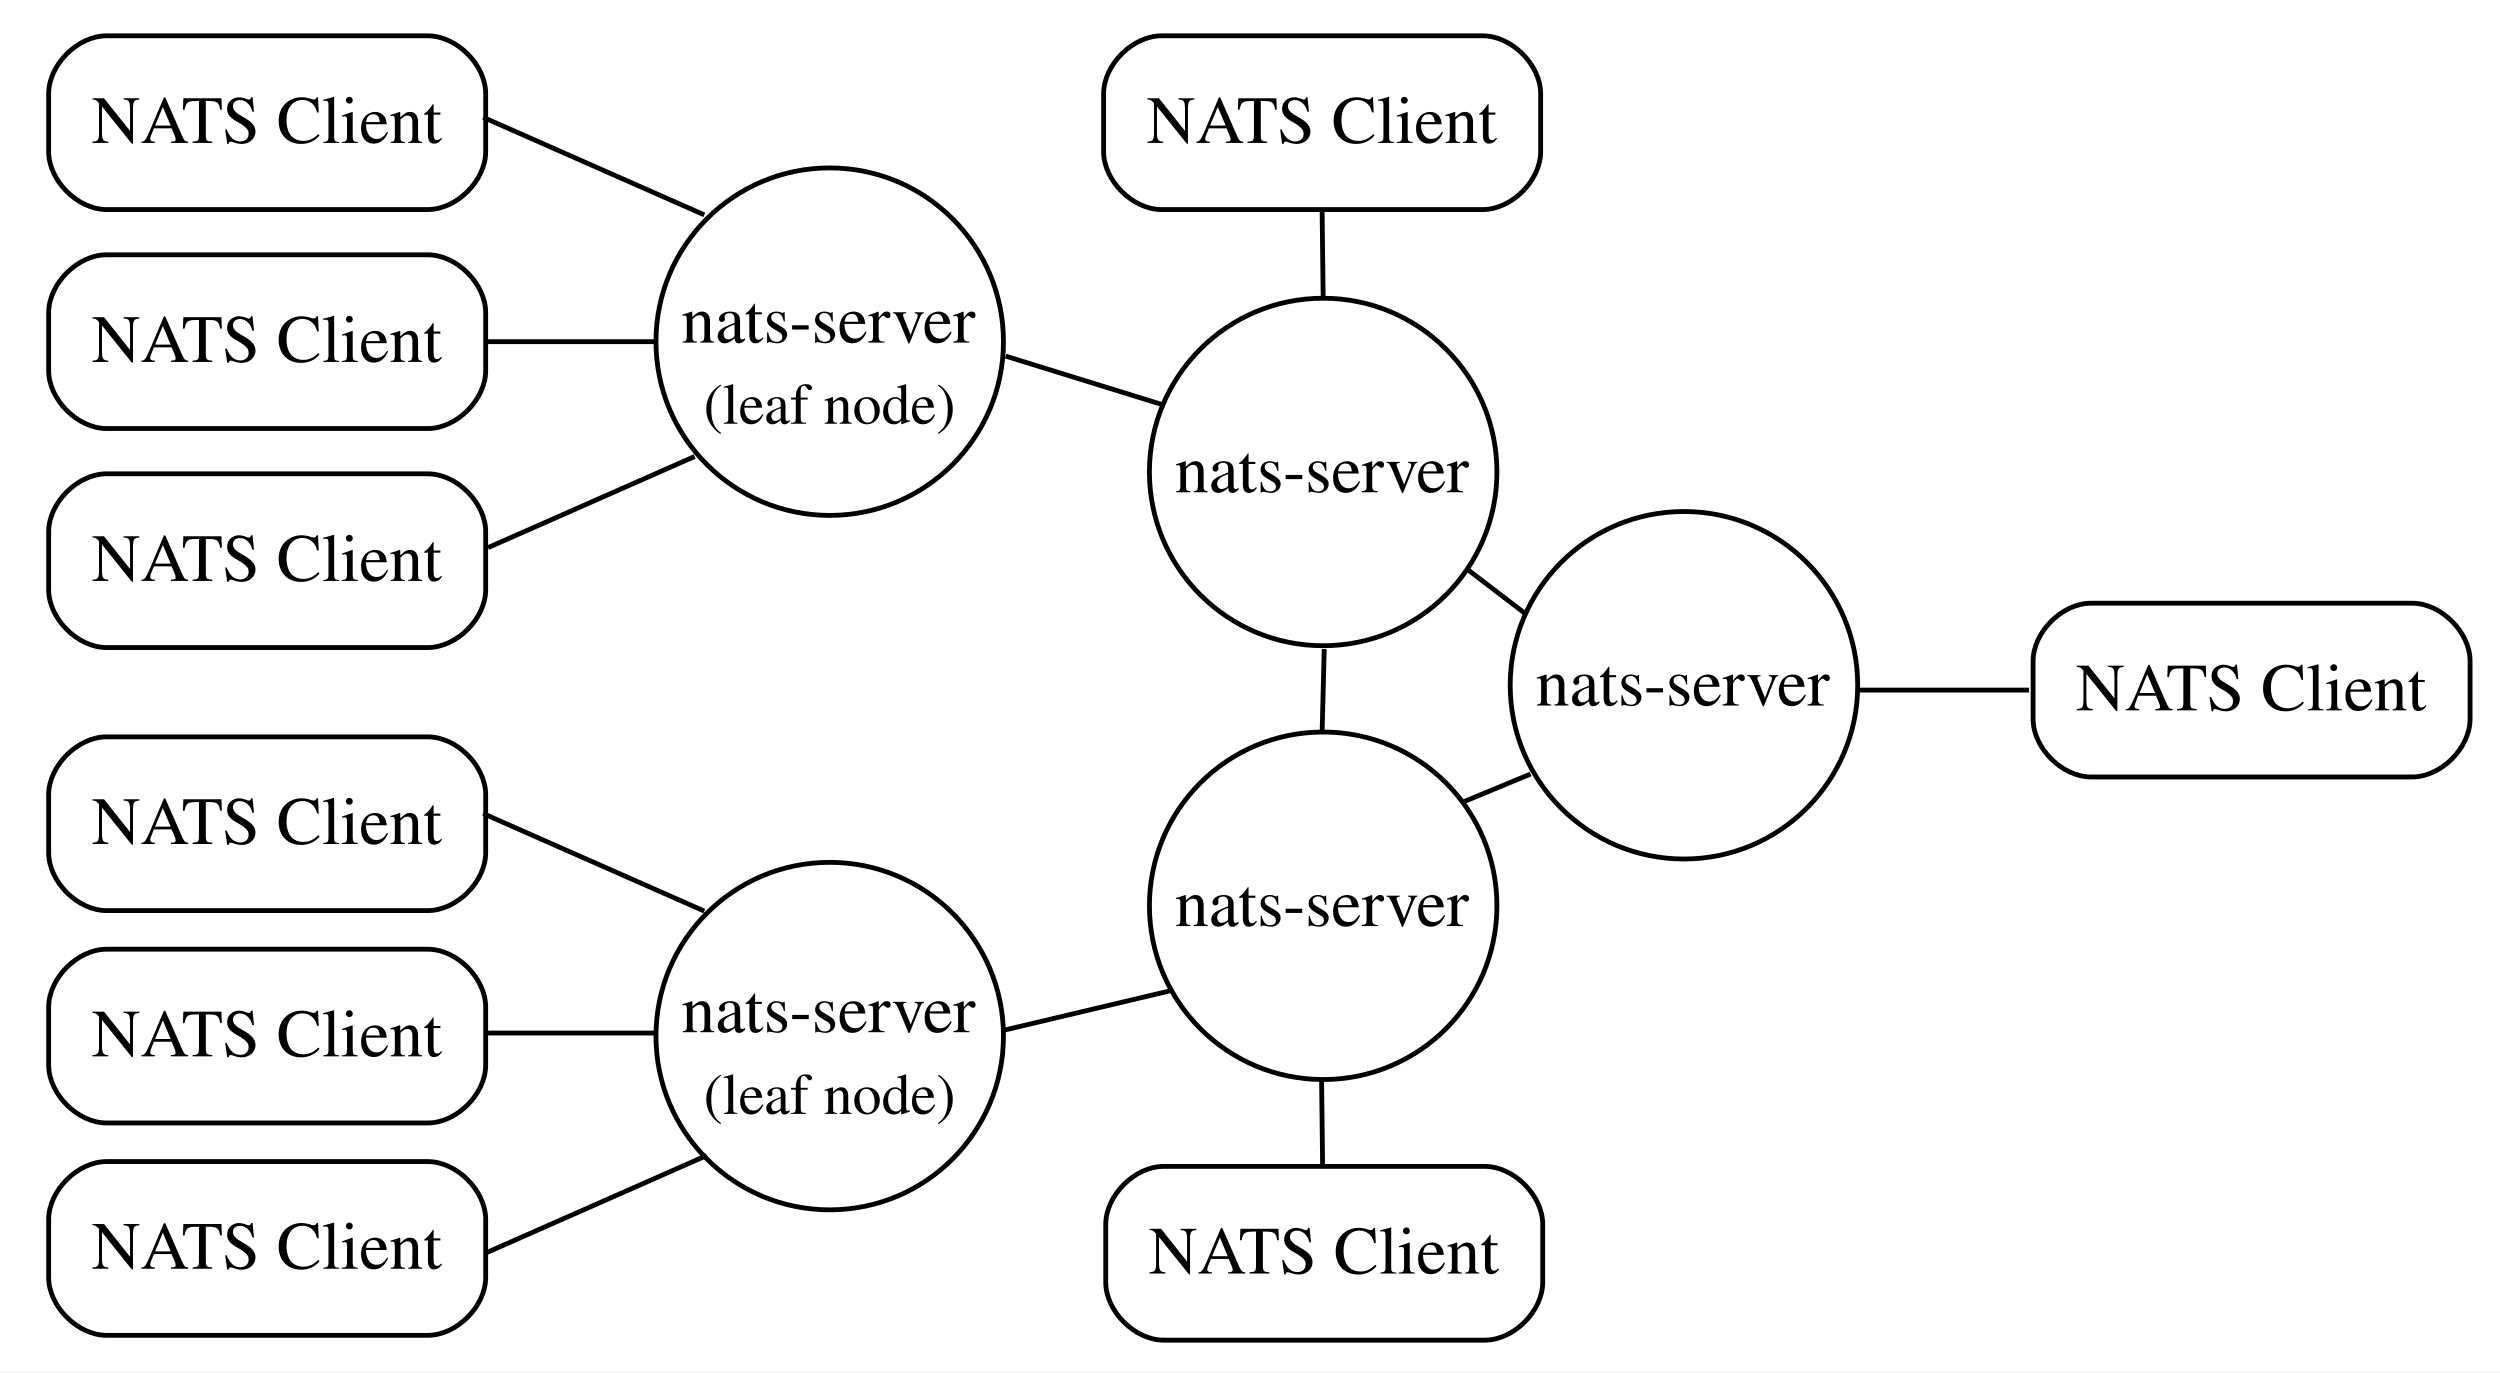
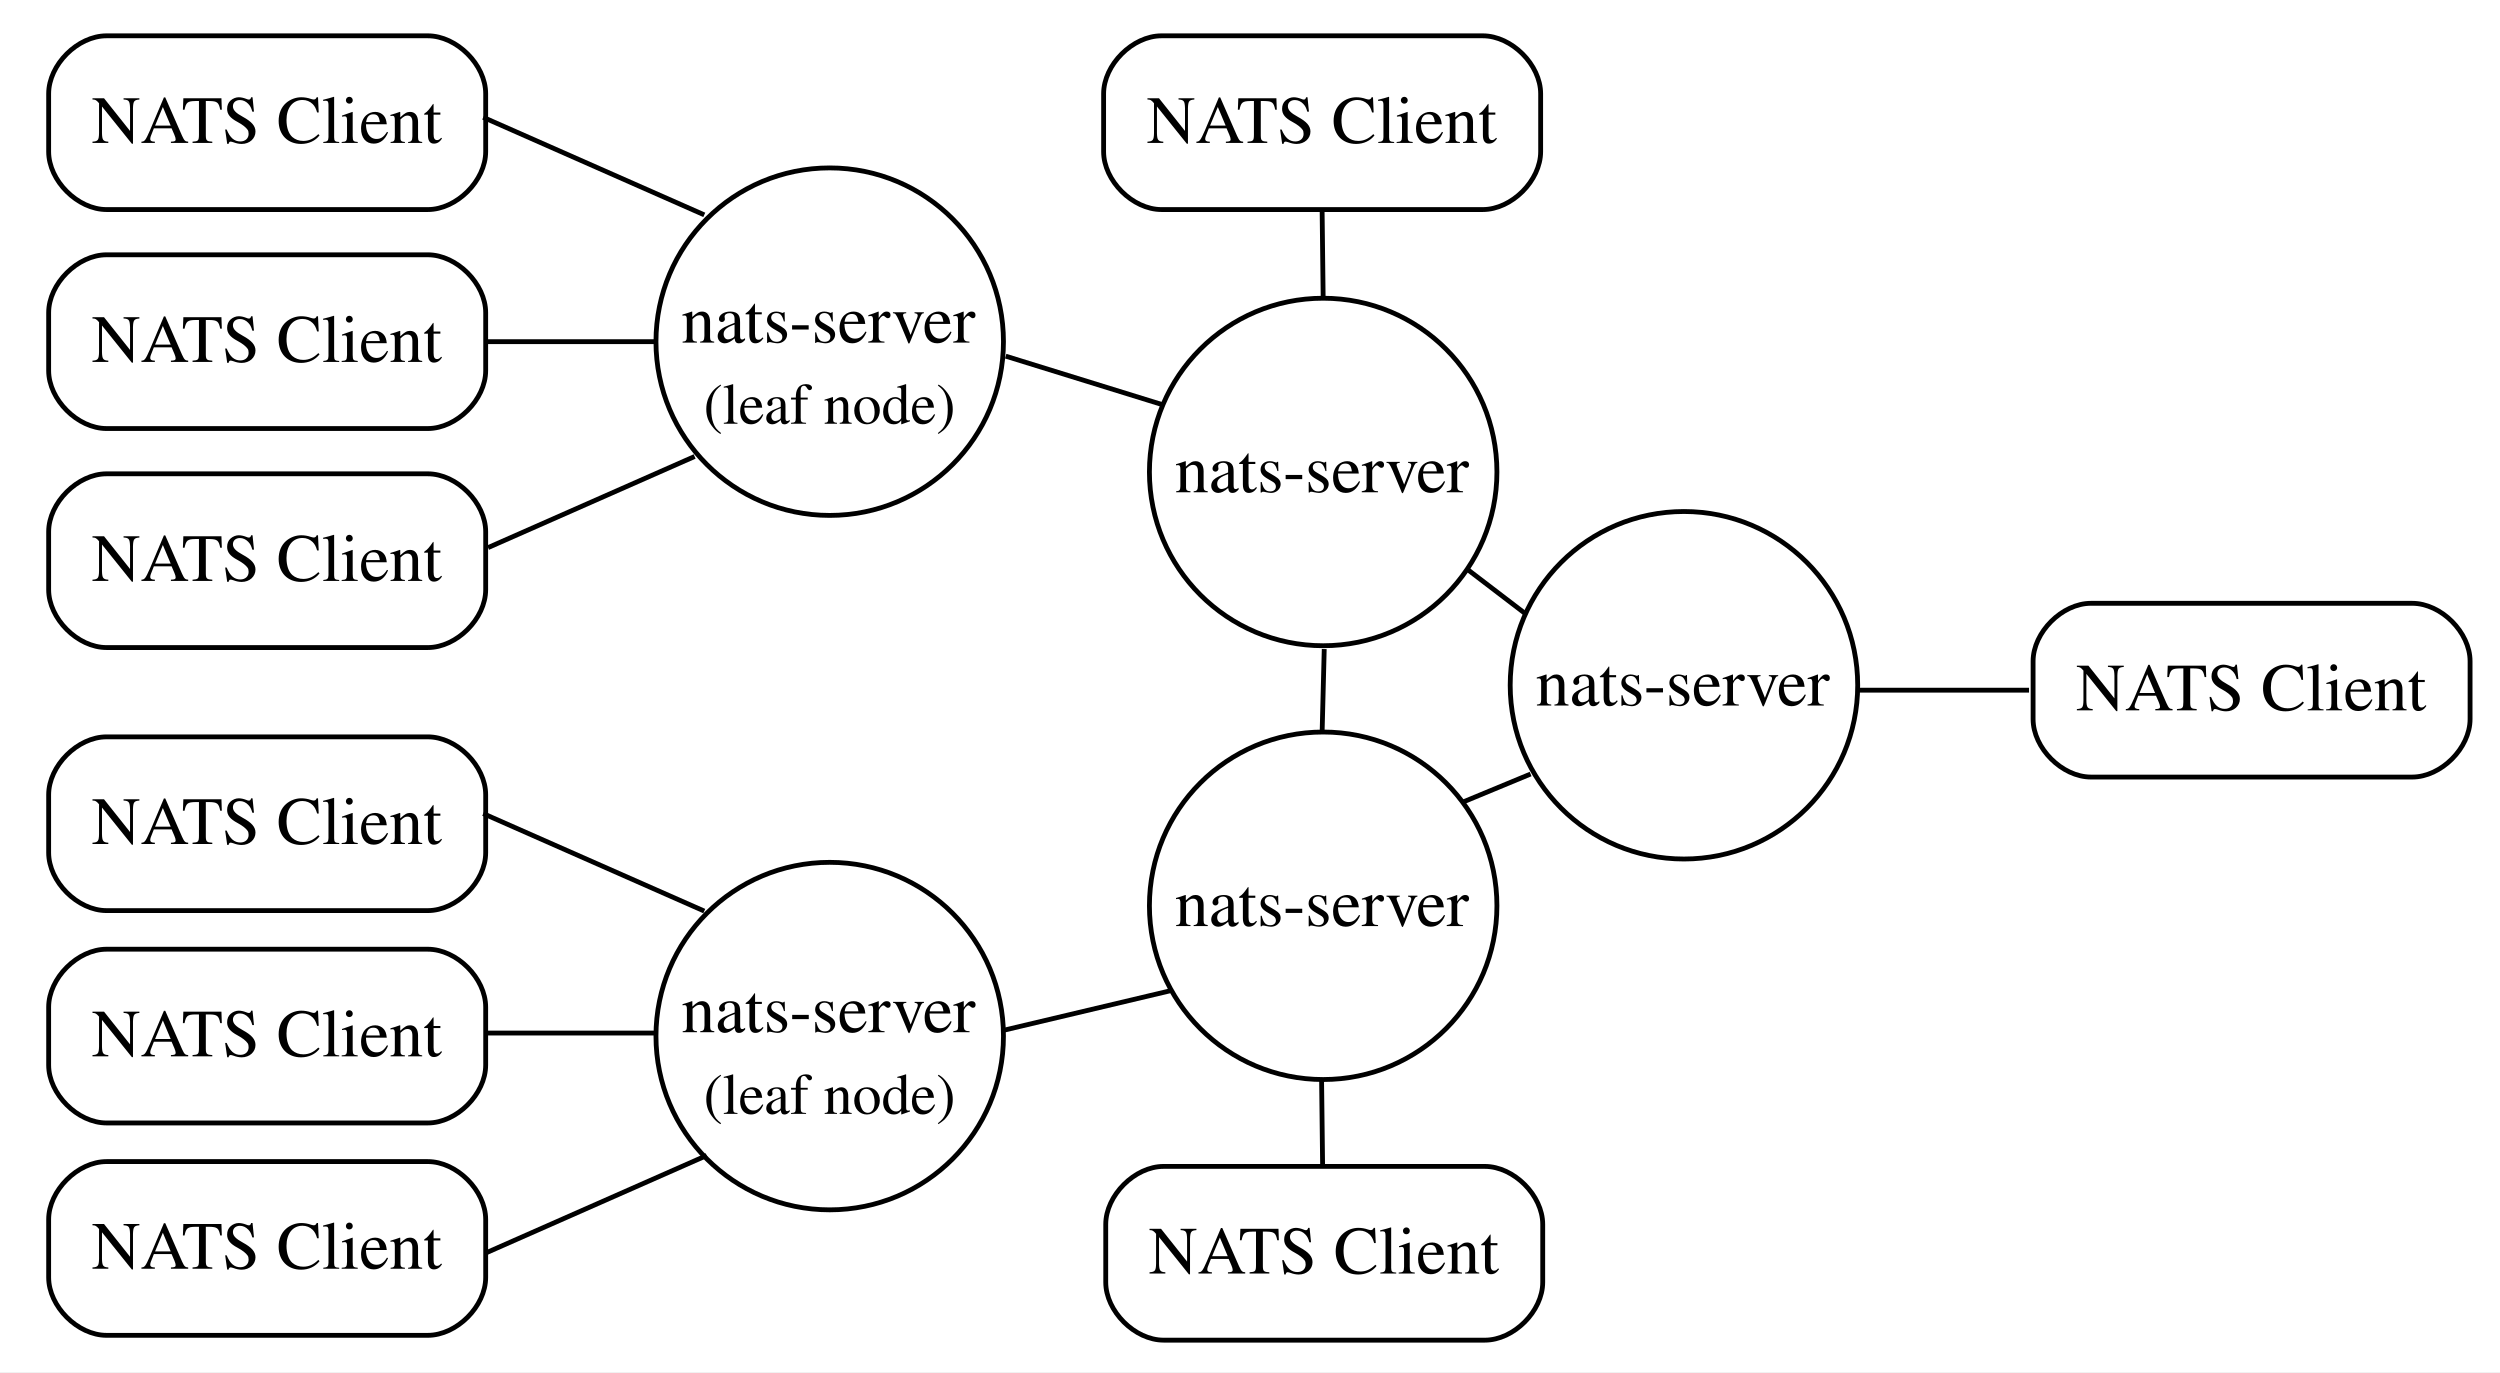
- <svg xmlns="http://www.w3.org/2000/svg" id="Layer_1" data-name="Layer 1" viewBox="0 0 517.98 284.28">
+ <svg xmlns="http://www.w3.org/2000/svg" id="b9fe019c-436b-4f14-b40c-b4e32942ad30" data-name="Layer 1" width="517.98" height="284.28" viewBox="0 0 517.98 284.28">
  <defs>
-     <style>.cls-1{fill:#fff;}.cls-2{fill:none;stroke:#000;}.cls-3,.cls-5{isolation:isolate;font-family:Times-Roman, Times;}.cls-3{font-size:14px;}.cls-4{letter-spacing:-0.11em;}.cls-5{font-size:12px;}</style>
+     <style>
+       .b2243f01-c857-4e5a-b917-9c41ce3fa7f7 {
+         fill: #fff;
+       }
+ 
+       .e737d7cf-0331-4f19-bfd6-2904cd36792d {
+         fill: none;
+         stroke: #000;
+       }
+ 
+       .a1af20ab-b55a-4aa0-83dd-2cc159cf1f31, .b282df2a-243a-4fdf-91b9-92f59d3db9cc, .bb964b9b-bf03-4632-b0f6-72d0d2260a4e, .fbdf9cb4-b149-4977-aedb-04a042377426 {
+         isolation: isolate;
+       }
+ 
+       .bb964b9b-bf03-4632-b0f6-72d0d2260a4e, .fbdf9cb4-b149-4977-aedb-04a042377426 {
+         font-size: 14px;
+       }
+ 
+       .a1af20ab-b55a-4aa0-83dd-2cc159cf1f31, .bb964b9b-bf03-4632-b0f6-72d0d2260a4e, .fbdf9cb4-b149-4977-aedb-04a042377426 {
+         font-family: Times-Roman, Times;
+       }
+ 
+       .bb964b9b-bf03-4632-b0f6-72d0d2260a4e {
+         letter-spacing: -0.16em;
+       }
+ 
+       .a1af20ab-b55a-4aa0-83dd-2cc159cf1f31 {
+         font-size: 12px;
+       }
+     </style>
  </defs>
-   <polygon class="cls-1" points="0 284.28 0 0 517.98 0 517.98 284.28 0 284.28" />
-   <g id="node1">
-     <path class="cls-2" d="M82.64,22H16.09c-6,0-12,6-12,12V46c0,6,6,12,12,12H82.64c6,0,12-6,12-12V34c0-6-6-12-12-12" transform="translate(5.99 174.67)" />
-     <text class="cls-3" transform="translate(18.99 218.87)">N<tspan class="cls-4" x="10.11" y="0">A</tspan>
-       <tspan x="18.67" y="0">TS Client</tspan>
-     </text>
+   <polygon class="b2243f01-c857-4e5a-b917-9c41ce3fa7f7" points="0 284.28 0 0 517.98 0 517.98 284.28 0 284.28" />
+   <g id="e809e401-1a8c-4a1e-9bb5-ad22018c4418" data-name="node1">
+     <path class="e737d7cf-0331-4f19-bfd6-2904cd36792d" d="M88.63,196.67H22.08c-6,0-12,6-12,12v12c0,6,6,12,12,12H88.63c6,0,12-6,12-12v-12c0-6-6-12-12-12" />
+     <g class="b282df2a-243a-4fdf-91b9-92f59d3db9cc">
+       <text class="fbdf9cb4-b149-4977-aedb-04a042377426" transform="translate(18.99 218.87)">N</text>
+       <text class="bb964b9b-bf03-4632-b0f6-72d0d2260a4e" transform="translate(29.1 218.87)">A</text>
+       <text class="fbdf9cb4-b149-4977-aedb-04a042377426" transform="translate(37.66 218.87)">TS Client</text>
+     </g>
  </g>
-   <g id="node2">
-     <circle class="cls-2" cx="274.15" cy="187.67" r="36" />
-     <text class="cls-3" transform="translate(243.44 191.87)">nats-server</text>
+   <g id="b00504cf-9ba6-4f40-9a60-e158b7e4d2a1" data-name="node2">
+     <circle class="e737d7cf-0331-4f19-bfd6-2904cd36792d" cx="274.15" cy="187.67" r="36" />
+     <text class="fbdf9cb4-b149-4977-aedb-04a042377426" transform="translate(243.44 191.87)">nats-server</text>
  </g>
-   <g id="edge1">
-     <path class="cls-2" d="M201.64,38.87l34.79-8.25" transform="translate(5.99 174.67)" />
+   <g id="a74ebd95-6d42-4470-b9d4-37708412a277" data-name="edge1">
+     <path class="e737d7cf-0331-4f19-bfd6-2904cd36792d" d="M207.63,213.54l34.79-8.25" />
  </g>
-   <g id="node3">
-     <path class="cls-2" d="M493.79-49.69H427.25c-6,0-12,6-12,12v12c0,6,6,12,12,12h66.54c6,0,12-6,12-12v-12c0-6-6-12-12-12" transform="translate(5.99 174.67)" />
-     <text class="cls-3" transform="translate(430.14 147.18)">N<tspan class="cls-4" x="10.11" y="0">A</tspan>
-       <tspan x="18.67" y="0">TS Client</tspan>
-     </text>
+   <g id="a591cbdf-0f19-4462-8fe7-d83f2fac8c1f" data-name="node3">
+     <path class="e737d7cf-0331-4f19-bfd6-2904cd36792d" d="M499.78,125H433.24c-6,0-12,6-12,12v12c0,6,6,12,12,12h66.54c6,0,12-6,12-12V137c0-6-6-12-12-12" />
+     <g class="b282df2a-243a-4fdf-91b9-92f59d3db9cc">
+       <text class="fbdf9cb4-b149-4977-aedb-04a042377426" transform="translate(430.14 147.18)">N</text>
+       <text class="bb964b9b-bf03-4632-b0f6-72d0d2260a4e" transform="translate(440.25 147.18)">A</text>
+       <text class="fbdf9cb4-b149-4977-aedb-04a042377426" transform="translate(448.81 147.18)">TS Client</text>
+     </g>
  </g>
-   <g id="edge2">
-     <path class="cls-2" d="M378.66-31.69h35.75" transform="translate(5.99 174.67)" />
+   <g id="a7740c85-9a21-4327-8c98-1d616d4b1668" data-name="edge2">
+     <path class="e737d7cf-0331-4f19-bfd6-2904cd36792d" d="M384.65,143H420.4" />
  </g>
-   <g id="node2-2" data-name="node2">
-     <circle class="cls-2" cx="348.9" cy="141.98" r="36" />
-     <text class="cls-3" transform="translate(318.19 146.18)">nats-server</text>
+   <g id="a6e6a76a-862d-4f05-a377-c44e2fb9085a" data-name="node2-2">
+     <circle class="e737d7cf-0331-4f19-bfd6-2904cd36792d" cx="348.9" cy="141.98" r="36" />
+     <text class="fbdf9cb4-b149-4977-aedb-04a042377426" transform="translate(318.19 146.18)">nats-server</text>
  </g>
-   <g id="node2-3" data-name="node2">
-     <circle class="cls-2" cx="274.15" cy="97.79" r="36" />
-     <text class="cls-3" transform="translate(243.44 101.99)">nats-server</text>
+   <g id="e03a5faa-7288-4db1-ae0a-0b4fc23ef593" data-name="node2-3">
+     <circle class="e737d7cf-0331-4f19-bfd6-2904cd36792d" cx="274.15" cy="97.79" r="36" />
+     <text class="fbdf9cb4-b149-4977-aedb-04a042377426" transform="translate(243.44 101.99)">nats-server</text>
  </g>
-   <g id="edge1-2" data-name="edge1">
-     <path class="cls-2" d="M268.38-40.19l-.43,17" transform="translate(5.99 174.67)" />
+   <g id="b89257bc-07bc-4f91-acc0-f5d5e8daf00c" data-name="edge1-2">
+     <path class="e737d7cf-0331-4f19-bfd6-2904cd36792d" d="M274.37,134.48l-.43,17" />
  </g>
-   <g id="edge2-2" data-name="edge2">
-     <path class="cls-2" d="M298.16-56.61l12,9.17" transform="translate(5.99 174.67)" />
+   <g id="b1cb59c6-d0ca-4dda-a636-6ab31e4f6fe0" data-name="edge2-2">
+     <path class="e737d7cf-0331-4f19-bfd6-2904cd36792d" d="M304.15,118.06l12,9.17" />
  </g>
-   <g id="edge2-3" data-name="edge2">
-     <path class="cls-2" d="M297.19-8.52l13.95-5.78" transform="translate(5.99 174.67)" />
+   <g id="aeee4848-f37f-4e38-b2b7-431195de0482" data-name="edge2-3">
+     <path class="e737d7cf-0331-4f19-bfd6-2904cd36792d" d="M303.18,166.15l13.95-5.78" />
  </g>
-   <g id="node2-4" data-name="node2">
-     <circle class="cls-2" cx="171.91" cy="214.67" r="36" />
-     <text class="cls-3" transform="translate(141.2 213.87)">nats-server</text>
+   <g id="ae640e6e-1bf8-4bca-b92c-60550faf2be8" data-name="node2-4">
+     <circle class="e737d7cf-0331-4f19-bfd6-2904cd36792d" cx="171.91" cy="214.67" r="36" />
+     <text class="fbdf9cb4-b149-4977-aedb-04a042377426" transform="translate(141.2 213.87)">nats-server</text>
  </g>
-   <circle class="cls-2" cx="171.91" cy="70.79" r="36" />
-   <text class="cls-3" transform="translate(141.18 70.99)">nats-server</text>
-   <text class="cls-5" transform="translate(145.76 87.79)">(leaf node)</text>
-   <text class="cls-5" transform="translate(145.76 230.79)">(leaf node)</text>
-   <g id="edge1-3" data-name="edge1">
-     <path class="cls-2" d="M202.38-100.88l32.3,10" transform="translate(5.99 174.67)" />
+   <circle class="e737d7cf-0331-4f19-bfd6-2904cd36792d" cx="171.91" cy="70.79" r="36" />
+   <text class="fbdf9cb4-b149-4977-aedb-04a042377426" transform="translate(141.18 70.99)">nats-server</text>
+   <text class="a1af20ab-b55a-4aa0-83dd-2cc159cf1f31" transform="translate(145.76 87.79)">(leaf node)</text>
+   <text class="a1af20ab-b55a-4aa0-83dd-2cc159cf1f31" transform="translate(145.76 230.79)">(leaf node)</text>
+   <g id="e4bc22a2-ef4e-4baf-b690-132c69e8078d" data-name="edge1-3">
+     <path class="e737d7cf-0331-4f19-bfd6-2904cd36792d" d="M208.37,73.79l32.3,10" />
  </g>
-   <g id="node1-2" data-name="node1">
-     <path class="cls-2" d="M82.64-167.25H16.09c-6,0-12,6-12,12v12c0,6,6,12,12,12H82.64c6,0,12-6,12-12v-12c0-6-6-12-12-12" transform="translate(5.99 174.67)" />
-     <text class="cls-3" transform="translate(18.99 29.62)">N<tspan class="cls-4" x="10.11" y="0">A</tspan>
-       <tspan x="18.67" y="0">TS Client</tspan>
-     </text>
+   <g id="a897fdff-4668-4f48-a3f4-214b21b84ccf" data-name="node1-2">
+     <path class="e737d7cf-0331-4f19-bfd6-2904cd36792d" d="M88.63,7.42H22.08c-6,0-12,6-12,12v12c0,6,6,12,12,12H88.63c6,0,12-6,12-12v-12c0-6-6-12-12-12" />
+     <g class="b282df2a-243a-4fdf-91b9-92f59d3db9cc">
+       <text class="fbdf9cb4-b149-4977-aedb-04a042377426" transform="translate(18.99 29.62)">N</text>
+       <text class="bb964b9b-bf03-4632-b0f6-72d0d2260a4e" transform="translate(29.1 29.62)">A</text>
+       <text class="fbdf9cb4-b149-4977-aedb-04a042377426" transform="translate(37.66 29.62)">TS Client</text>
+     </g>
  </g>
-   <g id="node1-3" data-name="node1">
-     <path class="cls-2" d="M82.64-121.88H16.09c-6,0-12,6-12,12v12c0,6,6,12,12,12H82.64c6,0,12-6,12-12v-12c0-6-6-12-12-12" transform="translate(5.99 174.67)" />
-     <text class="cls-3" transform="translate(18.99 74.99)">N<tspan class="cls-4" x="10.11" y="0">A</tspan>
-       <tspan x="18.67" y="0">TS Client</tspan>
-     </text>
+   <g id="bf33370d-4596-4dd8-b779-ca75e3e5493c" data-name="node1-3">
+     <path class="e737d7cf-0331-4f19-bfd6-2904cd36792d" d="M88.63,52.79H22.08c-6,0-12,6-12,12v12c0,6,6,12,12,12H88.63c6,0,12-6,12-12v-12c0-6-6-12-12-12" />
+     <g class="b282df2a-243a-4fdf-91b9-92f59d3db9cc">
+       <text class="fbdf9cb4-b149-4977-aedb-04a042377426" transform="translate(18.99 74.99)">N</text>
+       <text class="bb964b9b-bf03-4632-b0f6-72d0d2260a4e" transform="translate(29.1 74.99)">A</text>
+       <text class="fbdf9cb4-b149-4977-aedb-04a042377426" transform="translate(37.66 74.99)">TS Client</text>
+     </g>
  </g>
-   <g id="node1-4" data-name="node1">
-     <path class="cls-2" d="M82.64-76.5H16.09c-6,0-12,6-12,12v12c0,6,6,12,12,12H82.64c6,0,12-6,12-12v-12c0-6-6-12-12-12" transform="translate(5.99 174.67)" />
-     <text class="cls-3" transform="translate(18.99 120.37)">N<tspan class="cls-4" x="10.11" y="0">A</tspan>
-       <tspan x="18.67" y="0">TS Client</tspan>
-     </text>
+   <g id="a9dddcaa-7212-4898-b8ee-aa11cb8187f0" data-name="node1-4">
+     <path class="e737d7cf-0331-4f19-bfd6-2904cd36792d" d="M88.63,98.17H22.08c-6,0-12,6-12,12v12c0,6,6,12,12,12H88.63c6,0,12-6,12-12v-12c0-6-6-12-12-12" />
+     <g class="b282df2a-243a-4fdf-91b9-92f59d3db9cc">
+       <text class="fbdf9cb4-b149-4977-aedb-04a042377426" transform="translate(18.99 120.37)">N</text>
+       <text class="bb964b9b-bf03-4632-b0f6-72d0d2260a4e" transform="translate(29.1 120.37)">A</text>
+       <text class="fbdf9cb4-b149-4977-aedb-04a042377426" transform="translate(37.66 120.37)">TS Client</text>
+     </g>
  </g>
-   <g id="node1-5" data-name="node1">
-     <path class="cls-2" d="M82.64-22H16.09c-6,0-12,6-12,12V2c0,6,6,12,12,12H82.64c6,0,12-6,12-12V-10c0-6-6-12-12-12" transform="translate(5.99 174.67)" />
-     <text class="cls-3" transform="translate(18.99 174.87)">N<tspan class="cls-4" x="10.11" y="0">A</tspan>
-       <tspan x="18.67" y="0">TS Client</tspan>
-     </text>
+   <g id="a27566a0-bfb5-439c-a9dd-6cce8307277c" data-name="node1-5">
+     <path class="e737d7cf-0331-4f19-bfd6-2904cd36792d" d="M88.63,152.67H22.08c-6,0-12,6-12,12v12c0,6,6,12,12,12H88.63c6,0,12-6,12-12v-12c0-6-6-12-12-12" />
+     <g class="b282df2a-243a-4fdf-91b9-92f59d3db9cc">
+       <text class="fbdf9cb4-b149-4977-aedb-04a042377426" transform="translate(18.99 174.87)">N</text>
+       <text class="bb964b9b-bf03-4632-b0f6-72d0d2260a4e" transform="translate(29.1 174.87)">A</text>
+       <text class="fbdf9cb4-b149-4977-aedb-04a042377426" transform="translate(37.66 174.87)">TS Client</text>
+     </g>
  </g>
-   <g id="node1-6" data-name="node1">
-     <path class="cls-2" d="M82.64,66H16.09c-6,0-12,6-12,12V90c0,6,6,12,12,12H82.64c6,0,12-6,12-12V78c0-6-6-12-12-12" transform="translate(5.99 174.67)" />
-     <text class="cls-3" transform="translate(18.99 262.87)">N<tspan class="cls-4" x="10.11" y="0">A</tspan>
-       <tspan x="18.67" y="0">TS Client</tspan>
-     </text>
+   <g id="bbd30bab-f3c6-4469-8245-57dcc04a30c1" data-name="node1-6">
+     <path class="e737d7cf-0331-4f19-bfd6-2904cd36792d" d="M88.63,240.67H22.08c-6,0-12,6-12,12v12c0,6,6,12,12,12H88.63c6,0,12-6,12-12v-12c0-6-6-12-12-12" />
+     <g class="b282df2a-243a-4fdf-91b9-92f59d3db9cc">
+       <text class="fbdf9cb4-b149-4977-aedb-04a042377426" transform="translate(18.99 262.87)">N</text>
+       <text class="bb964b9b-bf03-4632-b0f6-72d0d2260a4e" transform="translate(29.1 262.87)">A</text>
+       <text class="fbdf9cb4-b149-4977-aedb-04a042377426" transform="translate(37.66 262.87)">TS Client</text>
+     </g>
  </g>
-   <g id="node3-2" data-name="node3">
-     <path class="cls-2" d="M301.65,67H235.11c-6,0-12,6-12,12V91c0,6,6,12,12,12h66.54c6,0,12-6,12-12V79c0-6-6-12-12-12" transform="translate(5.99 174.67)" />
-     <text class="cls-3" transform="translate(238 263.87)">N<tspan class="cls-4" x="10.11" y="0">A</tspan>
-       <tspan x="18.67" y="0">TS Client</tspan>
-     </text>
+   <g id="b8777ff0-5b25-4d3b-a06e-b46253bfb472" data-name="node3-2">
+     <path class="e737d7cf-0331-4f19-bfd6-2904cd36792d" d="M307.64,241.67H241.1c-6,0-12,6-12,12v12c0,6,6,12,12,12h66.54c6,0,12-6,12-12v-12c0-6-6-12-12-12" />
+     <g class="b282df2a-243a-4fdf-91b9-92f59d3db9cc">
+       <text class="fbdf9cb4-b149-4977-aedb-04a042377426" transform="translate(238 263.87)">N</text>
+       <text class="bb964b9b-bf03-4632-b0f6-72d0d2260a4e" transform="translate(248.11 263.87)">A</text>
+       <text class="fbdf9cb4-b149-4977-aedb-04a042377426" transform="translate(256.67 263.87)">TS Client</text>
+     </g>
  </g>
-   <g id="node3-3" data-name="node3">
-     <path class="cls-2" d="M301.22-167.25H234.67c-6,0-12,6-12,12v12c0,6,6,12,12,12h66.55c6,0,12-6,12-12v-12c0-6-6-12-12-12" transform="translate(5.99 174.67)" />
-     <text class="cls-3" transform="translate(237.57 29.62)">N<tspan class="cls-4" x="10.11" y="0">A</tspan>
-       <tspan x="18.67" y="0">TS Client</tspan>
-     </text>
+   <g id="e855abd4-632e-466b-8d79-14a3d537550b" data-name="node3-3">
+     <path class="e737d7cf-0331-4f19-bfd6-2904cd36792d" d="M307.21,7.42H240.66c-6,0-12,6-12,12v12c0,6,6,12,12,12h66.55c6,0,12-6,12-12v-12c0-6-6-12-12-12" />
+     <g class="b282df2a-243a-4fdf-91b9-92f59d3db9cc">
+       <text class="fbdf9cb4-b149-4977-aedb-04a042377426" transform="translate(237.57 29.62)">N</text>
+       <text class="bb964b9b-bf03-4632-b0f6-72d0d2260a4e" transform="translate(247.68 29.62)">A</text>
+       <text class="fbdf9cb4-b149-4977-aedb-04a042377426" transform="translate(256.24 29.62)">TS Client</text>
+     </g>
  </g>
-   <line class="cls-2" x1="100.62" y1="70.79" x2="135.91" y2="70.79" />
-   <line class="cls-2" x1="100.62" y1="214.04" x2="135.91" y2="214.04" />
-   <line class="cls-2" x1="100.12" y1="24.31" x2="145.92" y2="44.52" />
-   <line class="cls-2" x1="100.12" y1="168.57" x2="145.92" y2="188.77" />
-   <line class="cls-2" x1="101.12" y1="113.46" x2="143.92" y2="94.58" />
-   <line class="cls-2" x1="100.62" y1="259.62" x2="146.42" y2="239.41" />
-   <line class="cls-2" x1="273.93" y1="43.42" x2="274.15" y2="61.79" />
-   <line class="cls-2" x1="273.82" y1="223.61" x2="274.04" y2="241.98" />
+   <line class="e737d7cf-0331-4f19-bfd6-2904cd36792d" x1="100.62" y1="70.79" x2="135.91" y2="70.79" />
+   <line class="e737d7cf-0331-4f19-bfd6-2904cd36792d" x1="100.62" y1="214.04" x2="135.91" y2="214.04" />
+   <line class="e737d7cf-0331-4f19-bfd6-2904cd36792d" x1="100.12" y1="24.31" x2="145.92" y2="44.52" />
+   <line class="e737d7cf-0331-4f19-bfd6-2904cd36792d" x1="100.12" y1="168.57" x2="145.92" y2="188.77" />
+   <line class="e737d7cf-0331-4f19-bfd6-2904cd36792d" x1="101.12" y1="113.46" x2="143.92" y2="94.58" />
+   <line class="e737d7cf-0331-4f19-bfd6-2904cd36792d" x1="100.62" y1="259.62" x2="146.42" y2="239.41" />
+   <line class="e737d7cf-0331-4f19-bfd6-2904cd36792d" x1="273.93" y1="43.42" x2="274.15" y2="61.79" />
+   <line class="e737d7cf-0331-4f19-bfd6-2904cd36792d" x1="273.82" y1="223.61" x2="274.04" y2="241.98" />
</svg>
